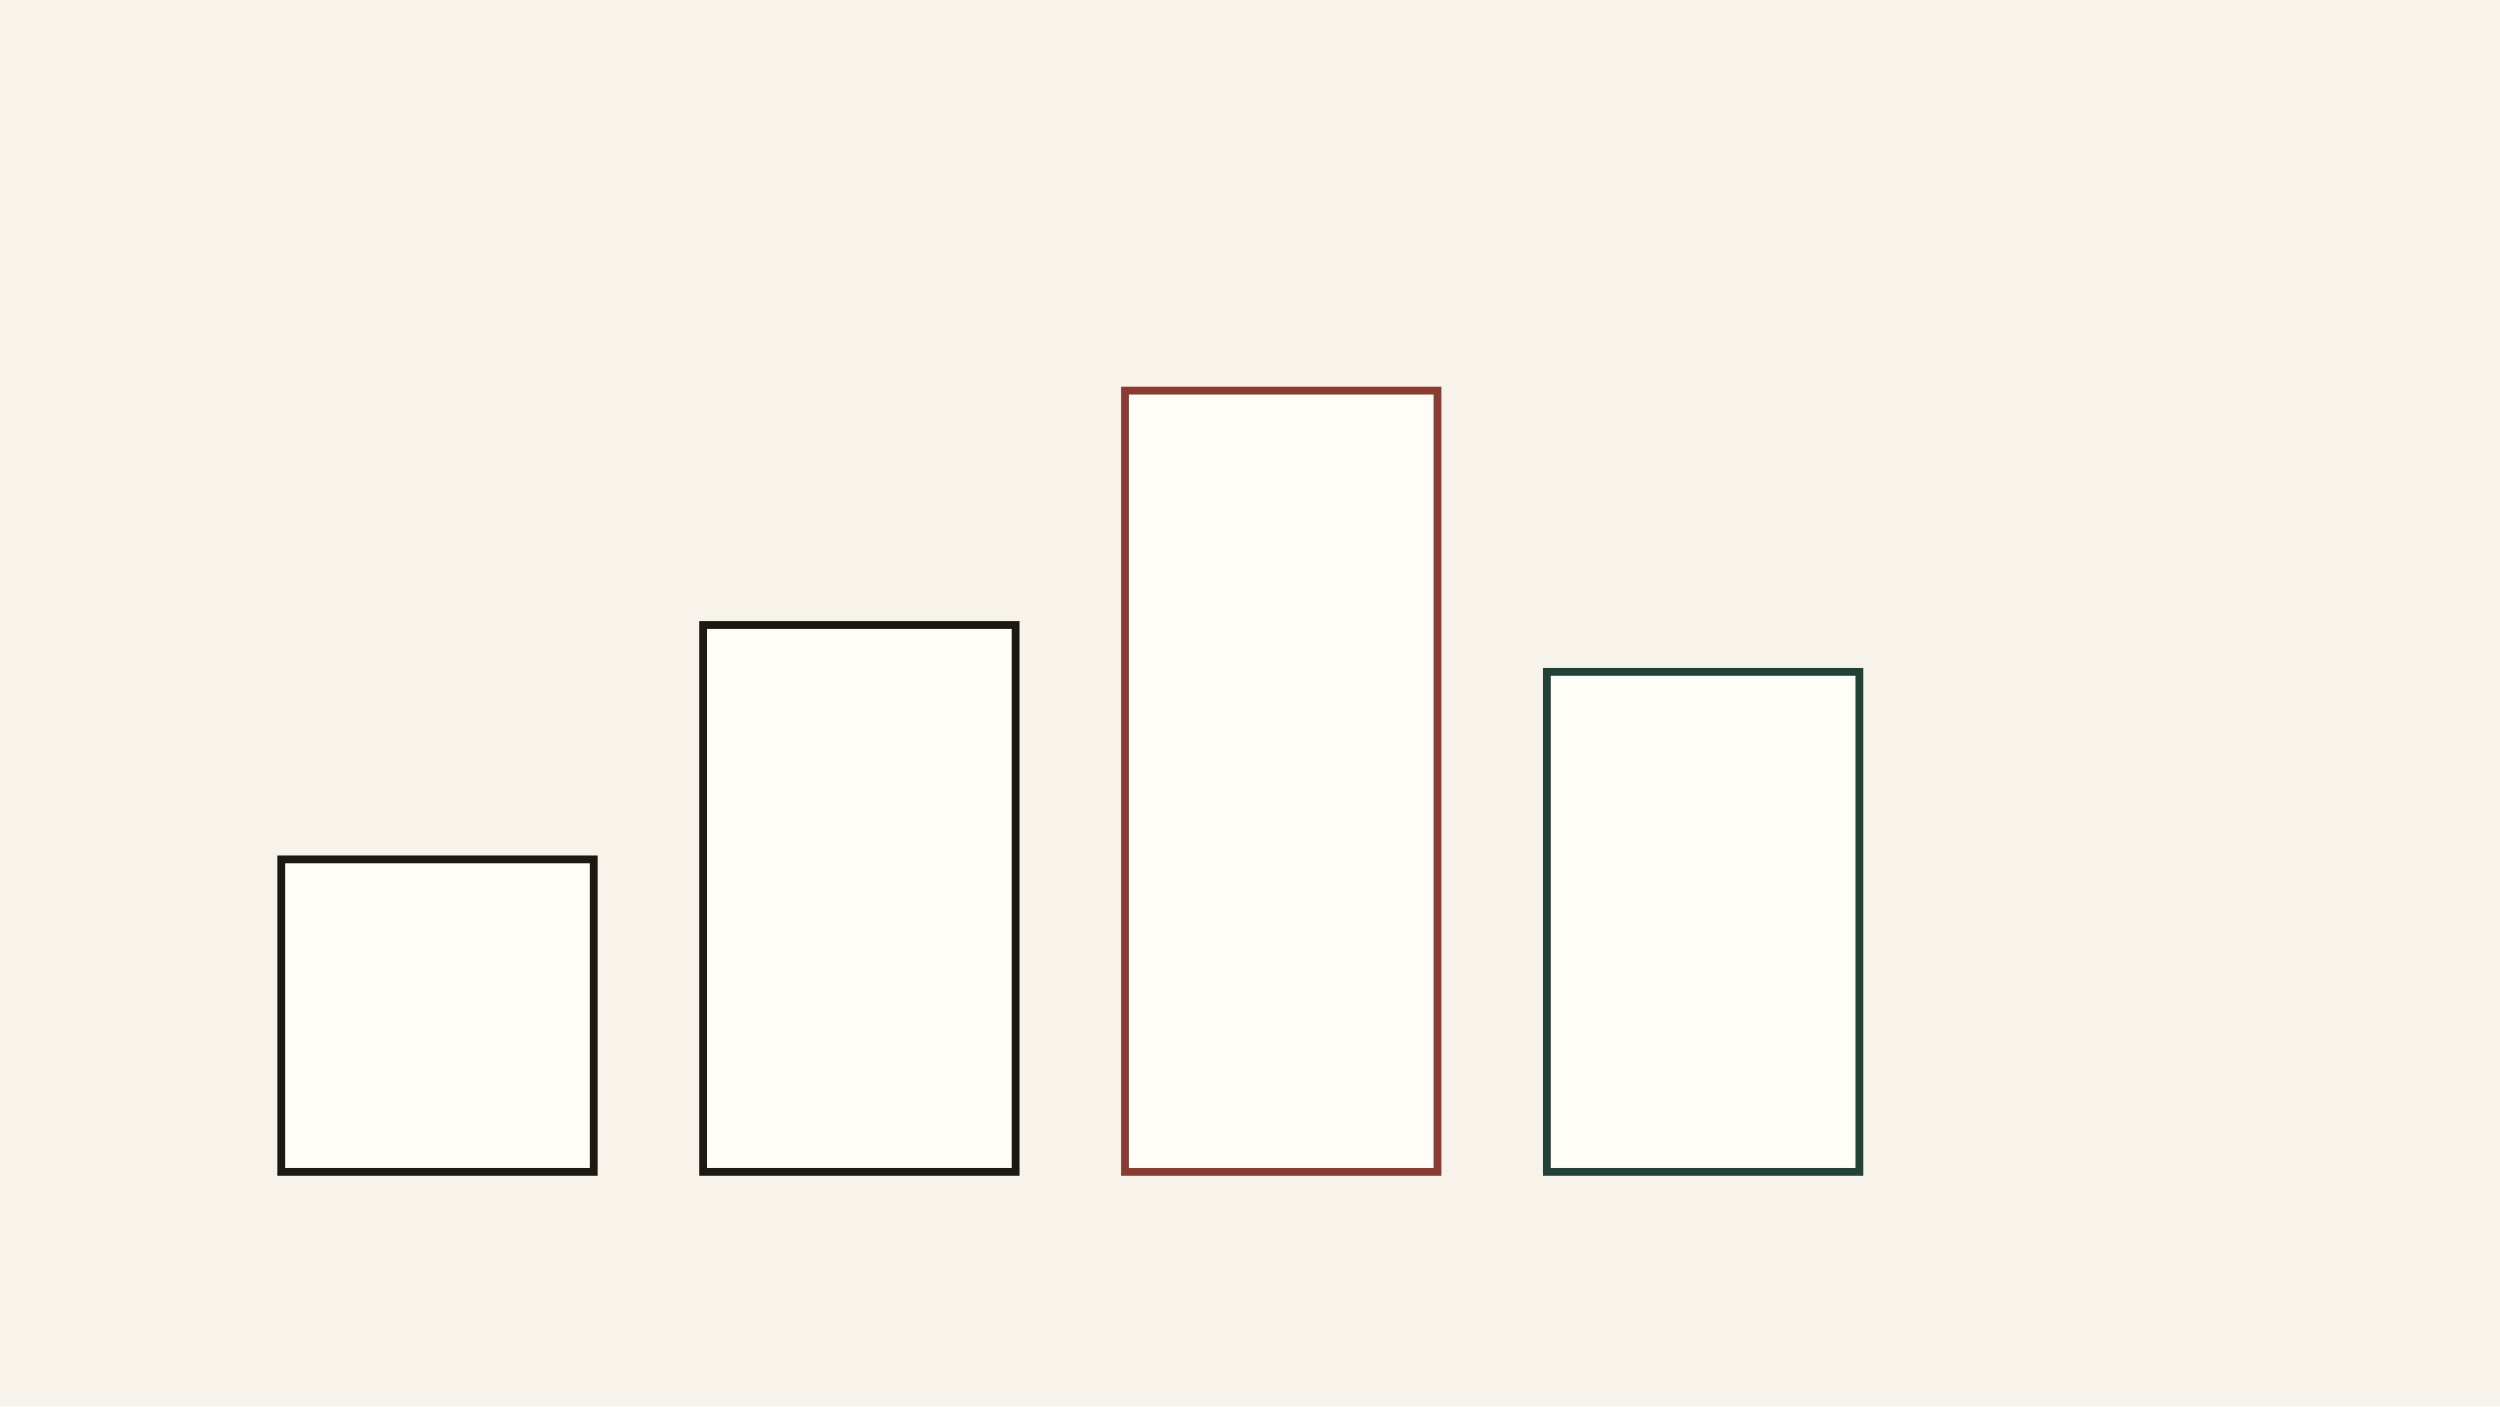
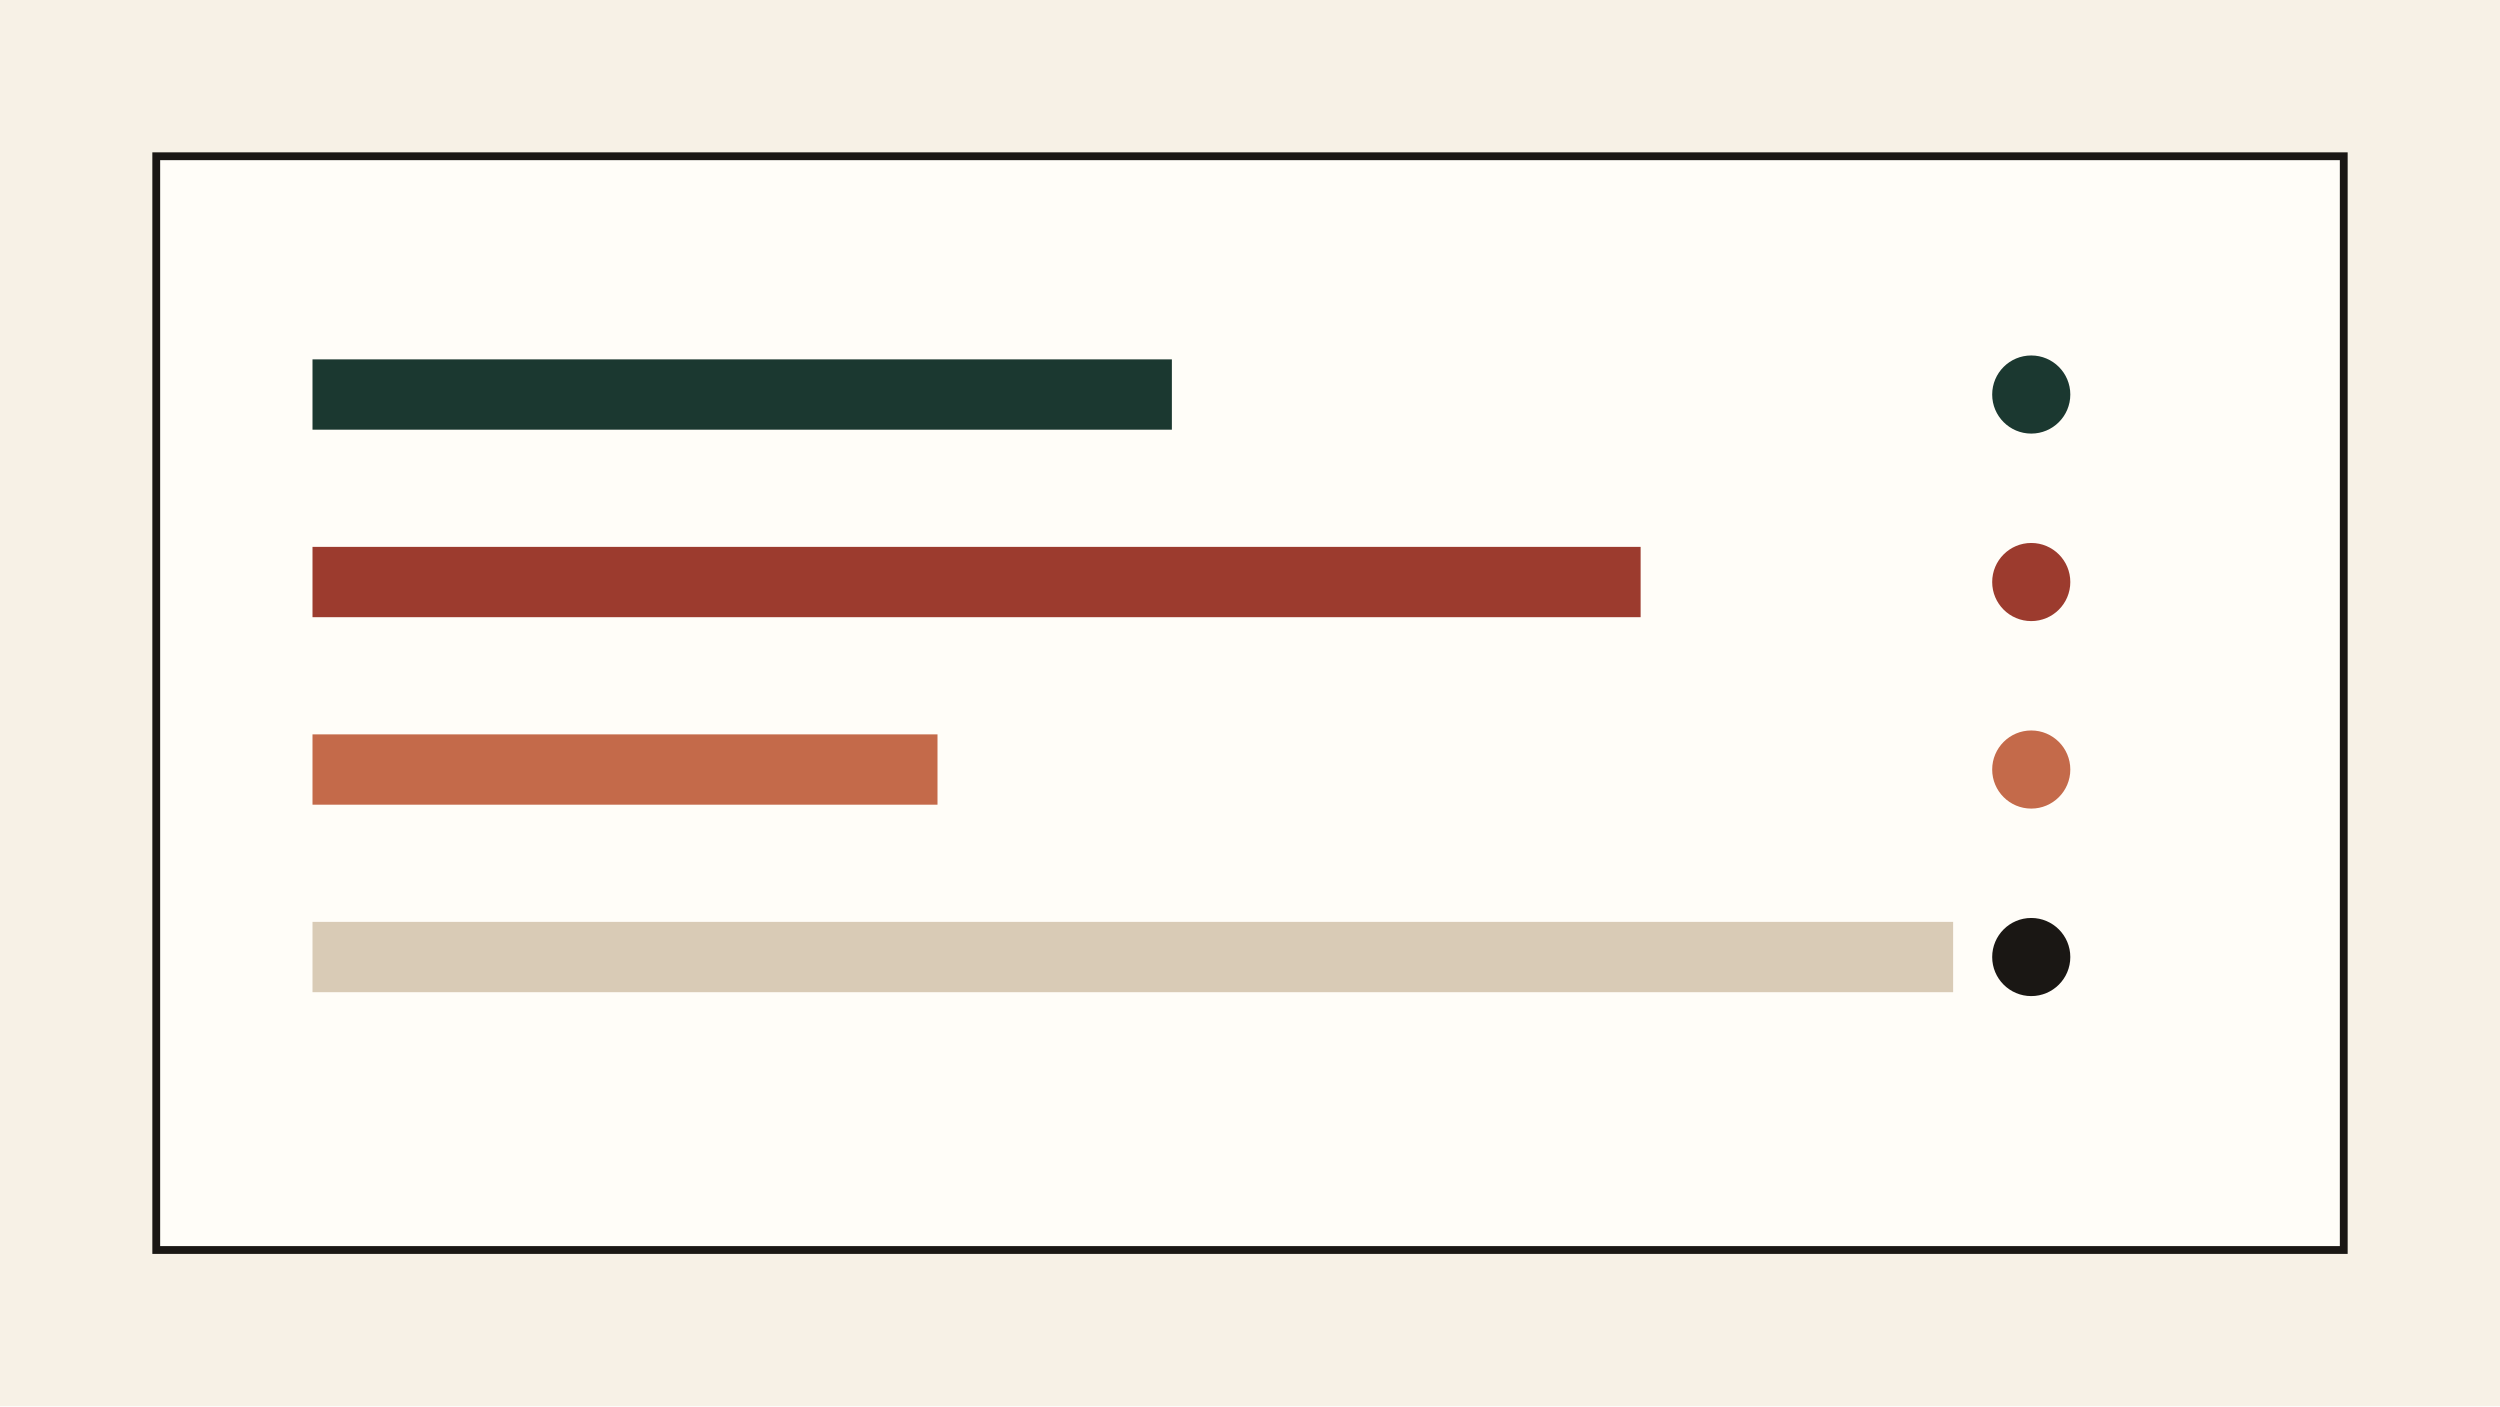
- <svg xmlns="http://www.w3.org/2000/svg" viewBox="0 0 320 180">
-   <rect width="320" height="180" fill="#f7f3ea" />
-   <rect x="36" y="110" width="40" height="40" fill="#fffdf8" stroke="#1c1915" />
-   <rect x="90" y="80" width="40" height="70" fill="#fffdf8" stroke="#1c1915" />
-   <rect x="144" y="50" width="40" height="100" fill="#fffdf8" stroke="#8a3b32" />
-   <rect x="198" y="86" width="40" height="64" fill="#fffdf8" stroke="#234237" />
+ <svg xmlns="http://www.w3.org/2000/svg" viewBox="0 0 640 360">
+   <rect width="640" height="360" fill="#f7f1e6" />
+   <rect x="40" y="40" width="560" height="280" fill="#fffdf8" stroke="#1a1714" stroke-width="2" />
+   <rect x="80" y="92" width="220" height="18" fill="#1b3830" />
+   <rect x="80" y="140" width="340" height="18" fill="#9c3b2e" />
+   <rect x="80" y="188" width="160" height="18" fill="#c46a4a" />
+   <rect x="80" y="236" width="420" height="18" fill="#d9cbb6" />
+   <circle cx="520" cy="101" r="10" fill="#1b3830" />
+   <circle cx="520" cy="149" r="10" fill="#9c3b2e" />
+   <circle cx="520" cy="197" r="10" fill="#c46a4a" />
+   <circle cx="520" cy="245" r="10" fill="#1a1714" />
</svg>
